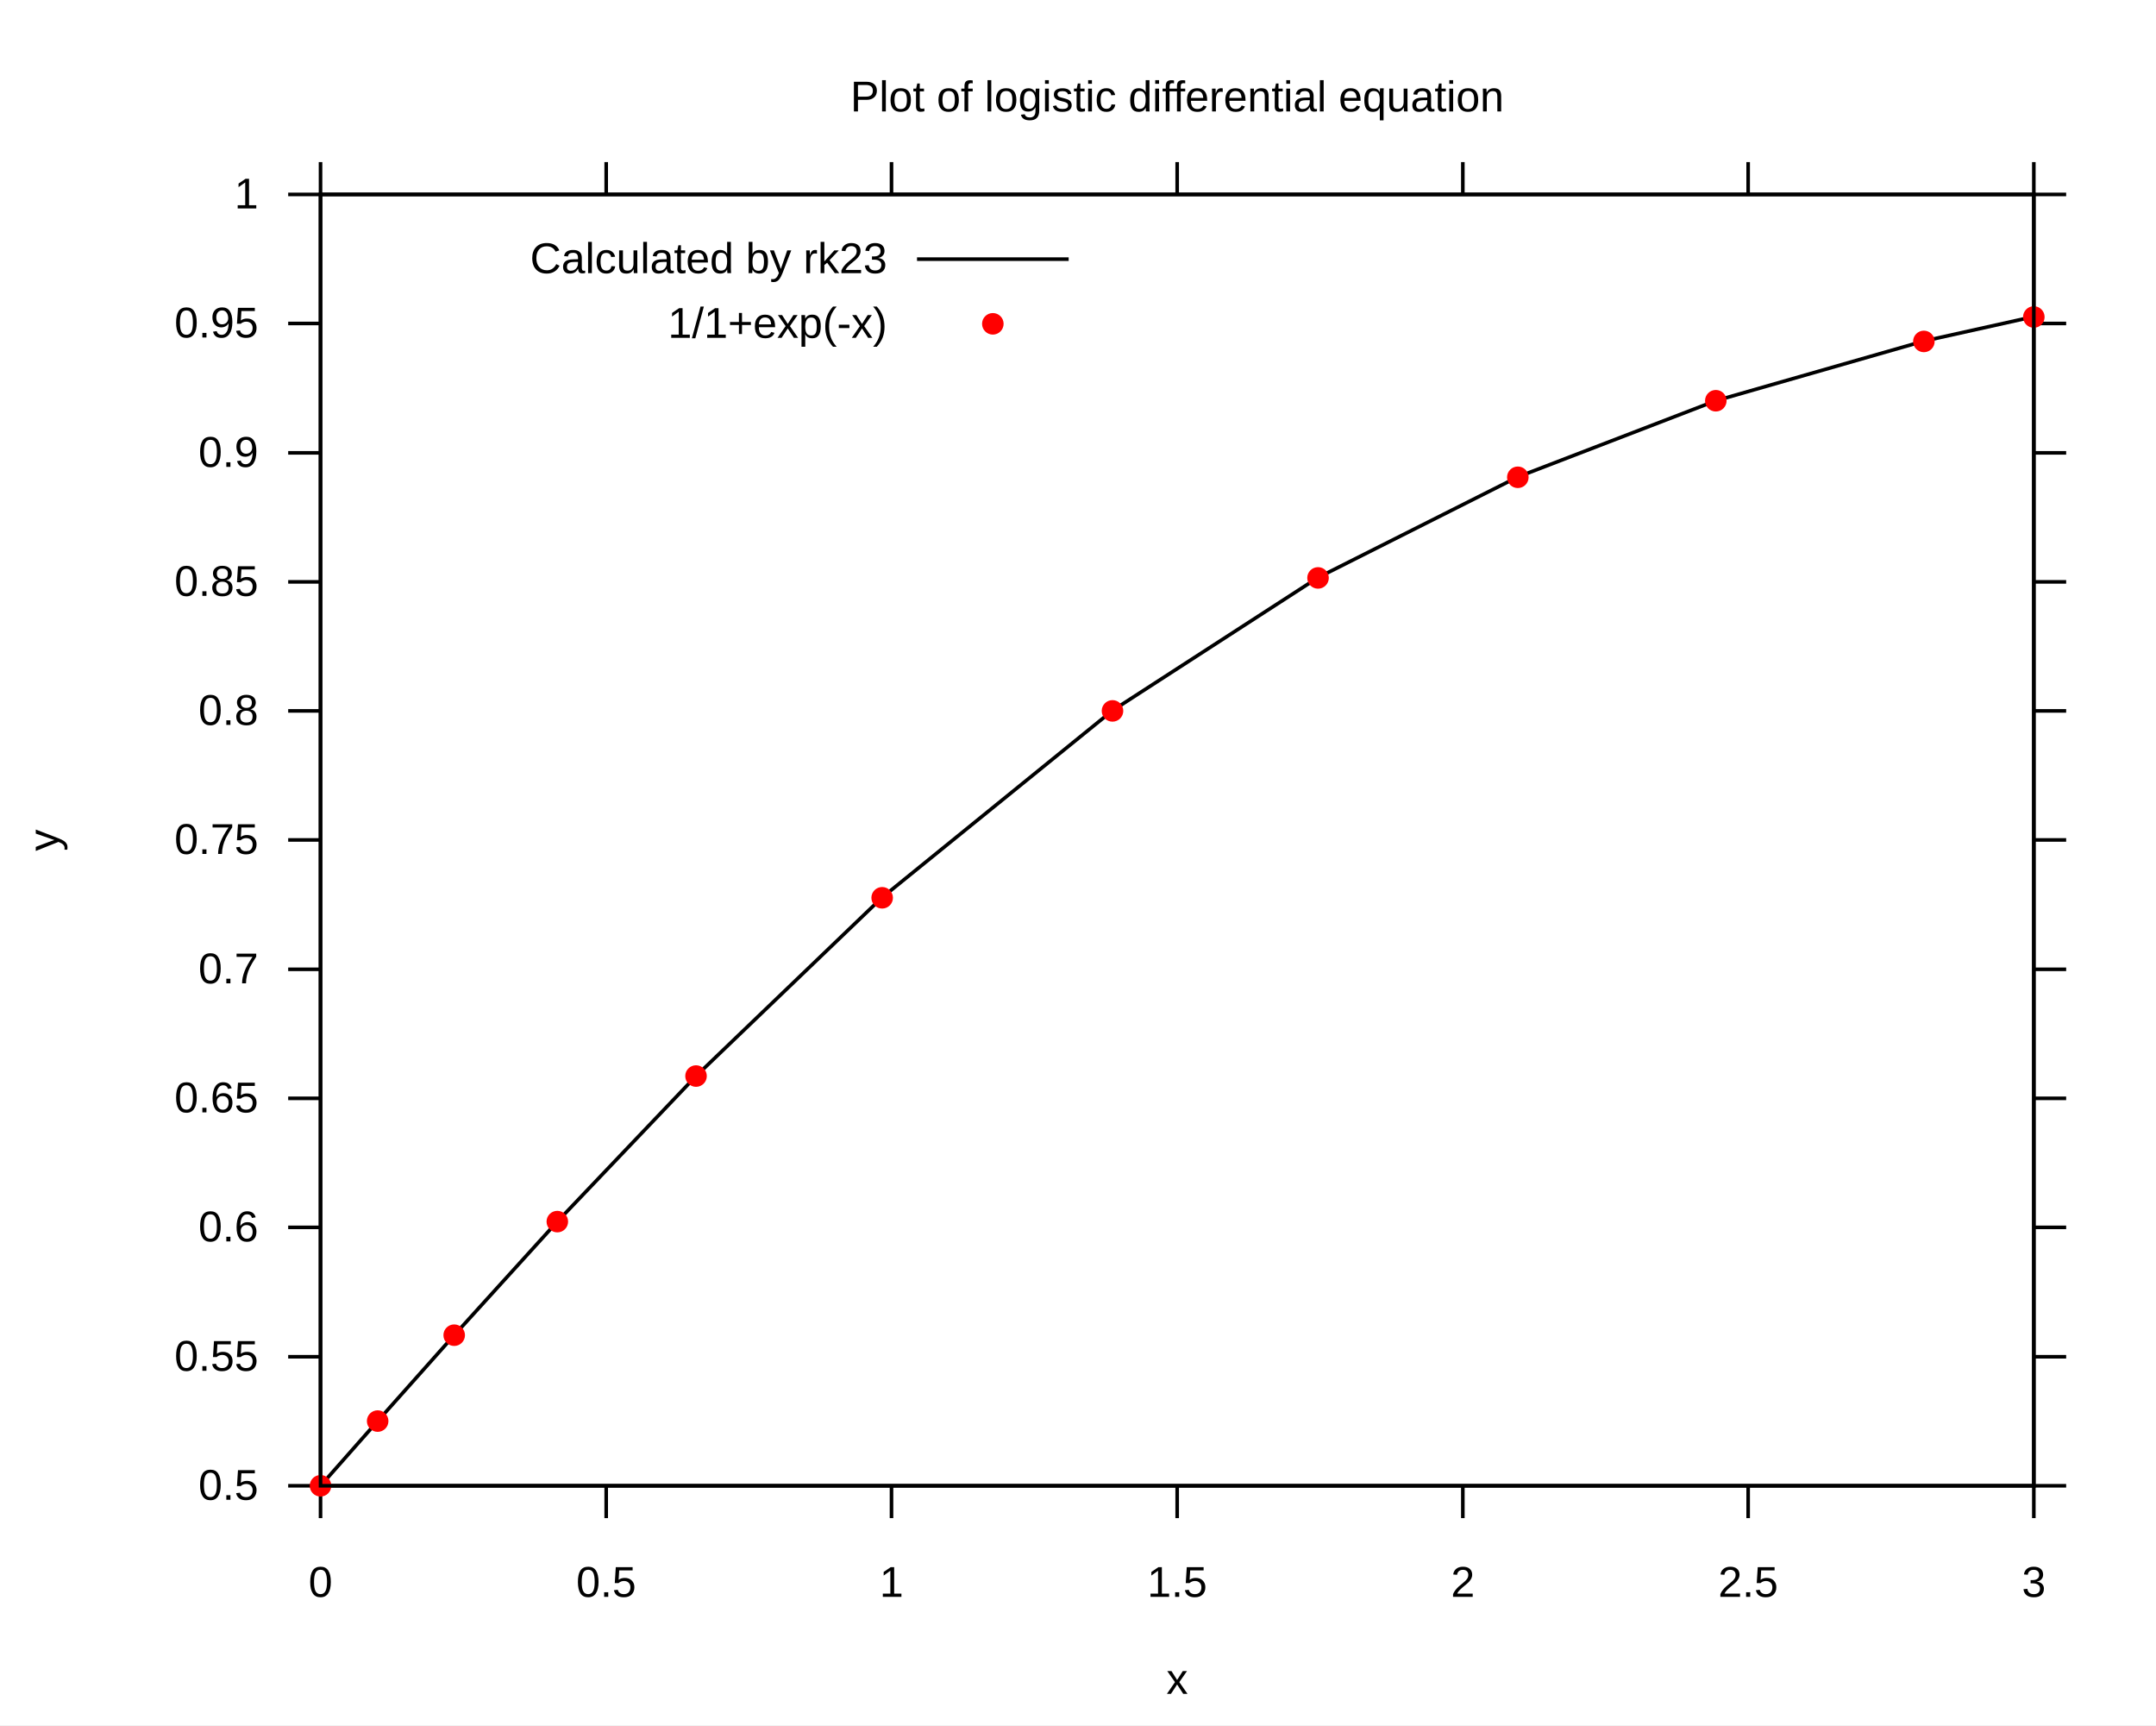
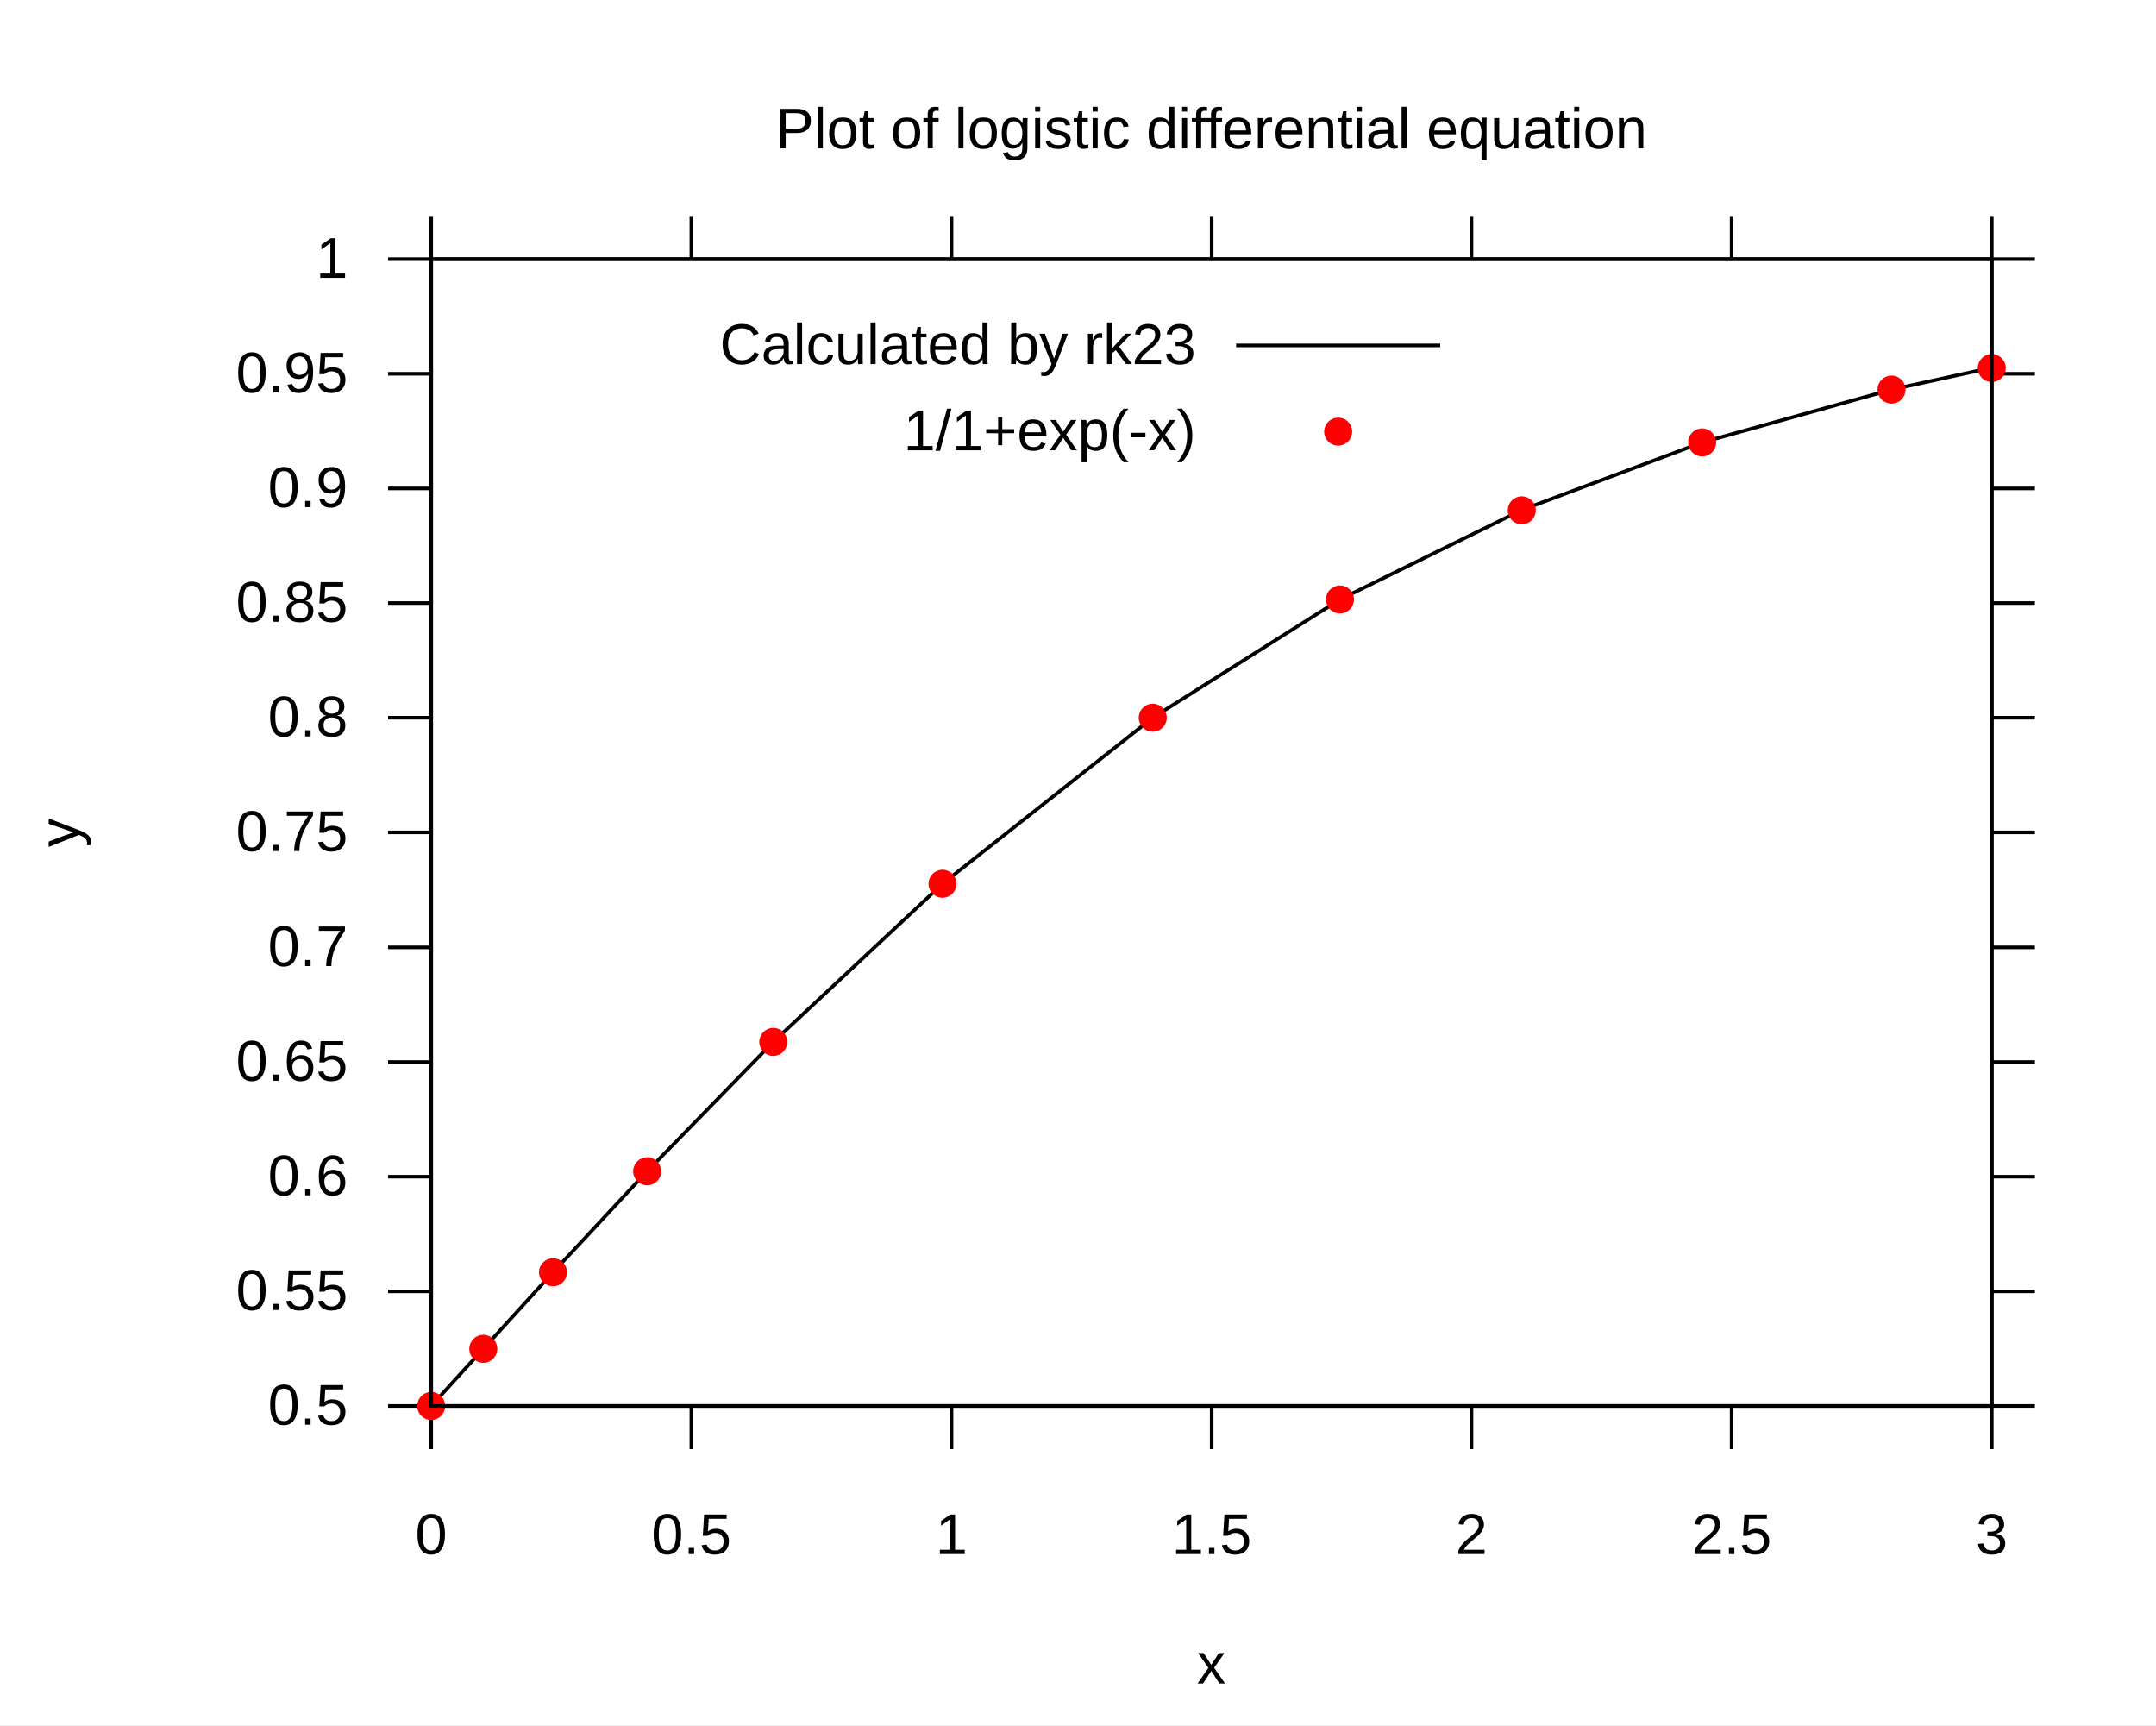
<svg xmlns="http://www.w3.org/2000/svg" xmlns:xlink="http://www.w3.org/1999/xlink" width="600" height="480" viewBox="0 0 600 480">
  <g id="gnuplot_canvas">
    <rect x="0" y="0" width="600" height="480" fill="#ffffff" />
    <defs>
      <circle id="gpDot" r="0.5" stroke-width="0.5" />
-       <path id="gpPt0" stroke-width="0.222" stroke="currentColor" d="M-1,0 h2 M0,-1 v2" />
-       <path id="gpPt1" stroke-width="0.222" stroke="currentColor" d="M-1,-1 L1,1 M1,-1 L-1,1" />
-       <path id="gpPt2" stroke-width="0.222" stroke="currentColor" d="M-1,0 L1,0 M0,-1 L0,1 M-1,-1 L1,1 M-1,1 L1,-1" />
-       <rect id="gpPt3" stroke-width="0.222" stroke="currentColor" x="-1" y="-1" width="2" height="2" />
-       <rect id="gpPt4" stroke-width="0.222" stroke="currentColor" fill="currentColor" x="-1" y="-1" width="2" height="2" />
-       <circle id="gpPt5" stroke-width="0.222" stroke="currentColor" cx="0" cy="0" r="1" />
+       <path id="gpPt0" stroke-width="0.167" stroke="currentColor" d="M-1,0 h2 M0,-1 v2" />
+       <path id="gpPt1" stroke-width="0.167" stroke="currentColor" d="M-1,-1 L1,1 M1,-1 L-1,1" />
+       <path id="gpPt2" stroke-width="0.167" stroke="currentColor" d="M-1,0 L1,0 M0,-1 L0,1 M-1,-1 L1,1 M-1,1 L1,-1" />
+       <rect id="gpPt3" stroke-width="0.167" stroke="currentColor" x="-1" y="-1" width="2" height="2" />
+       <rect id="gpPt4" stroke-width="0.167" stroke="currentColor" fill="currentColor" x="-1" y="-1" width="2" height="2" />
+       <circle id="gpPt5" stroke-width="0.167" stroke="currentColor" cx="0" cy="0" r="1" />
      <use xlink:href="#gpPt5" id="gpPt6" fill="currentColor" stroke="none" />
-       <path id="gpPt7" stroke-width="0.222" stroke="currentColor" d="M0,-1.33 L-1.33,0.67 L1.33,0.67 z" />
+       <path id="gpPt7" stroke-width="0.167" stroke="currentColor" d="M0,-1.33 L-1.33,0.67 L1.33,0.67 z" />
      <use xlink:href="#gpPt7" id="gpPt8" fill="currentColor" stroke="none" />
      <use xlink:href="#gpPt7" id="gpPt9" stroke="currentColor" transform="rotate(180)" />
      <use xlink:href="#gpPt9" id="gpPt10" fill="currentColor" stroke="none" />
      <use xlink:href="#gpPt3" id="gpPt11" stroke="currentColor" transform="rotate(45)" />
      <use xlink:href="#gpPt11" id="gpPt12" fill="currentColor" stroke="none" />
-       <path id="gpPt13" stroke-width="0.222" stroke="currentColor" d="M0,1.330 L1.265,0.411 L0.782,-1.067 L-0.782,-1.076 L-1.265,0.411 z" />
+       <path id="gpPt13" stroke-width="0.167" stroke="currentColor" d="M0,1.330 L1.265,0.411 L0.782,-1.067 L-0.782,-1.076 L-1.265,0.411 z" />
      <use xlink:href="#gpPt13" id="gpPt14" fill="currentColor" stroke="none" />
      <filter id="textbox" filterUnits="objectBoundingBox" x="0" y="0" height="1" width="1">
        <feFlood flood-color="#FFFFFF" flood-opacity="1" result="bgnd" />
        <feComposite in="SourceGraphic" in2="bgnd" operator="atop" />
      </filter>
      <filter id="greybox" filterUnits="objectBoundingBox" x="0" y="0" height="1" width="1">
        <feFlood flood-color="lightgrey" flood-opacity="1" result="grey" />
        <feComposite in="SourceGraphic" in2="grey" operator="atop" />
      </filter>
    </defs>
    <g fill="none" color="#FFFFFF" stroke="currentColor" stroke-width="1.00" stroke-linecap="butt" stroke-linejoin="miter">
</g>
    <g fill="none" color="black" stroke="currentColor" stroke-width="1.00" stroke-linecap="butt" stroke-linejoin="miter">
-       <path stroke="black" d="M89.2,413.4 L80.2,413.4 M566.0,413.4 L575.0,413.4  " />
-       <g transform="translate(71.9,417.3)" stroke="none" fill="black" font-family="Arial" font-size="12.00" text-anchor="end">
+       <path stroke="black" d="M120.0,391.2 L108.0,391.2 M554.3,391.2 L566.3,391.2  " />
+       <g transform="translate(96.8,396.4)" stroke="none" fill="black" font-family="Arial" font-size="16.00" text-anchor="end">
        <text>
          <tspan font-family="Arial"> 0.5</tspan>
        </text>
      </g>
    </g>
    <g fill="none" color="black" stroke="currentColor" stroke-width="1.00" stroke-linecap="butt" stroke-linejoin="miter">
-       <path stroke="black" d="M89.2,377.5 L80.2,377.5 M566.0,377.5 L575.0,377.5  " />
-       <g transform="translate(71.9,381.4)" stroke="none" fill="black" font-family="Arial" font-size="12.00" text-anchor="end">
+       <path stroke="black" d="M120.0,359.3 L108.0,359.3 M554.3,359.3 L566.3,359.3  " />
+       <g transform="translate(96.8,364.5)" stroke="none" fill="black" font-family="Arial" font-size="16.00" text-anchor="end">
        <text>
          <tspan font-family="Arial"> 0.55</tspan>
        </text>
      </g>
    </g>
    <g fill="none" color="black" stroke="currentColor" stroke-width="1.00" stroke-linecap="butt" stroke-linejoin="miter">
-       <path stroke="black" d="M89.2,341.5 L80.2,341.5 M566.0,341.5 L575.0,341.5  " />
-       <g transform="translate(71.9,345.4)" stroke="none" fill="black" font-family="Arial" font-size="12.00" text-anchor="end">
+       <path stroke="black" d="M120.0,327.4 L108.0,327.4 M554.3,327.4 L566.3,327.4  " />
+       <g transform="translate(96.8,332.6)" stroke="none" fill="black" font-family="Arial" font-size="16.00" text-anchor="end">
        <text>
          <tspan font-family="Arial"> 0.6</tspan>
        </text>
      </g>
    </g>
    <g fill="none" color="black" stroke="currentColor" stroke-width="1.00" stroke-linecap="butt" stroke-linejoin="miter">
-       <path stroke="black" d="M89.2,305.6 L80.2,305.6 M566.0,305.6 L575.0,305.6  " />
-       <g transform="translate(71.9,309.5)" stroke="none" fill="black" font-family="Arial" font-size="12.00" text-anchor="end">
+       <path stroke="black" d="M120.0,295.5 L108.0,295.5 M554.3,295.5 L566.3,295.5  " />
+       <g transform="translate(96.8,300.7)" stroke="none" fill="black" font-family="Arial" font-size="16.00" text-anchor="end">
        <text>
          <tspan font-family="Arial"> 0.65</tspan>
        </text>
      </g>
    </g>
    <g fill="none" color="black" stroke="currentColor" stroke-width="1.00" stroke-linecap="butt" stroke-linejoin="miter">
-       <path stroke="black" d="M89.2,269.7 L80.2,269.7 M566.0,269.7 L575.0,269.7  " />
-       <g transform="translate(71.9,273.6)" stroke="none" fill="black" font-family="Arial" font-size="12.00" text-anchor="end">
+       <path stroke="black" d="M120.0,263.6 L108.0,263.6 M554.3,263.6 L566.3,263.6  " />
+       <g transform="translate(96.8,268.8)" stroke="none" fill="black" font-family="Arial" font-size="16.00" text-anchor="end">
        <text>
          <tspan font-family="Arial"> 0.7</tspan>
        </text>
      </g>
    </g>
    <g fill="none" color="black" stroke="currentColor" stroke-width="1.00" stroke-linecap="butt" stroke-linejoin="miter">
-       <path stroke="black" d="M89.2,233.7 L80.2,233.7 M566.0,233.7 L575.0,233.7  " />
-       <g transform="translate(71.9,237.6)" stroke="none" fill="black" font-family="Arial" font-size="12.00" text-anchor="end">
+       <path stroke="black" d="M120.0,231.6 L108.0,231.6 M554.3,231.6 L566.3,231.6  " />
+       <g transform="translate(96.8,236.8)" stroke="none" fill="black" font-family="Arial" font-size="16.00" text-anchor="end">
        <text>
          <tspan font-family="Arial"> 0.75</tspan>
        </text>
      </g>
    </g>
    <g fill="none" color="black" stroke="currentColor" stroke-width="1.00" stroke-linecap="butt" stroke-linejoin="miter">
-       <path stroke="black" d="M89.2,197.8 L80.2,197.8 M566.0,197.8 L575.0,197.8  " />
-       <g transform="translate(71.9,201.7)" stroke="none" fill="black" font-family="Arial" font-size="12.00" text-anchor="end">
+       <path stroke="black" d="M120.0,199.7 L108.0,199.7 M554.3,199.7 L566.3,199.7  " />
+       <g transform="translate(96.8,204.9)" stroke="none" fill="black" font-family="Arial" font-size="16.00" text-anchor="end">
        <text>
          <tspan font-family="Arial"> 0.8</tspan>
        </text>
      </g>
    </g>
    <g fill="none" color="black" stroke="currentColor" stroke-width="1.00" stroke-linecap="butt" stroke-linejoin="miter">
-       <path stroke="black" d="M89.2,161.9 L80.2,161.9 M566.0,161.9 L575.0,161.9  " />
-       <g transform="translate(71.9,165.8)" stroke="none" fill="black" font-family="Arial" font-size="12.00" text-anchor="end">
+       <path stroke="black" d="M120.0,167.8 L108.0,167.8 M554.3,167.8 L566.3,167.8  " />
+       <g transform="translate(96.8,173.0)" stroke="none" fill="black" font-family="Arial" font-size="16.00" text-anchor="end">
        <text>
          <tspan font-family="Arial"> 0.85</tspan>
        </text>
      </g>
    </g>
    <g fill="none" color="black" stroke="currentColor" stroke-width="1.00" stroke-linecap="butt" stroke-linejoin="miter">
-       <path stroke="black" d="M89.2,126.0 L80.2,126.0 M566.0,126.0 L575.0,126.0  " />
-       <g transform="translate(71.9,129.9)" stroke="none" fill="black" font-family="Arial" font-size="12.00" text-anchor="end">
+       <path stroke="black" d="M120.0,135.9 L108.0,135.9 M554.3,135.9 L566.3,135.9  " />
+       <g transform="translate(96.8,141.1)" stroke="none" fill="black" font-family="Arial" font-size="16.00" text-anchor="end">
        <text>
          <tspan font-family="Arial"> 0.9</tspan>
        </text>
      </g>
    </g>
    <g fill="none" color="black" stroke="currentColor" stroke-width="1.00" stroke-linecap="butt" stroke-linejoin="miter">
-       <path stroke="black" d="M89.2,90.0 L80.2,90.0 M566.0,90.0 L575.0,90.0  " />
-       <g transform="translate(71.9,93.9)" stroke="none" fill="black" font-family="Arial" font-size="12.00" text-anchor="end">
+       <path stroke="black" d="M120.0,104.0 L108.0,104.0 M554.3,104.0 L566.3,104.0  " />
+       <g transform="translate(96.8,109.2)" stroke="none" fill="black" font-family="Arial" font-size="16.00" text-anchor="end">
        <text>
          <tspan font-family="Arial"> 0.95</tspan>
        </text>
      </g>
    </g>
    <g fill="none" color="black" stroke="currentColor" stroke-width="1.00" stroke-linecap="butt" stroke-linejoin="miter">
-       <path stroke="black" d="M89.2,54.1 L80.2,54.1 M566.0,54.1 L575.0,54.1  " />
-       <g transform="translate(71.9,58.0)" stroke="none" fill="black" font-family="Arial" font-size="12.00" text-anchor="end">
+       <path stroke="black" d="M120.0,72.1 L108.0,72.1 M554.3,72.1 L566.3,72.1  " />
+       <g transform="translate(96.8,77.3)" stroke="none" fill="black" font-family="Arial" font-size="16.00" text-anchor="end">
        <text>
          <tspan font-family="Arial"> 1</tspan>
        </text>
      </g>
    </g>
    <g fill="none" color="black" stroke="currentColor" stroke-width="1.00" stroke-linecap="butt" stroke-linejoin="miter">
-       <path stroke="black" d="M89.2,413.4 L89.2,422.4 M89.2,54.1 L89.2,45.1  " />
-       <g transform="translate(89.2,444.3)" stroke="none" fill="black" font-family="Arial" font-size="12.00" text-anchor="middle">
+       <path stroke="black" d="M120.0,391.2 L120.0,403.2 M120.0,72.1 L120.0,60.1  " />
+       <g transform="translate(120.0,432.4)" stroke="none" fill="black" font-family="Arial" font-size="16.00" text-anchor="middle">
        <text>
          <tspan font-family="Arial"> 0</tspan>
        </text>
      </g>
    </g>
    <g fill="none" color="black" stroke="currentColor" stroke-width="1.00" stroke-linecap="butt" stroke-linejoin="miter">
-       <path stroke="black" d="M168.7,413.4 L168.7,422.4 M168.7,54.1 L168.7,45.1  " />
-       <g transform="translate(168.7,444.3)" stroke="none" fill="black" font-family="Arial" font-size="12.00" text-anchor="middle">
+       <path stroke="black" d="M192.4,391.2 L192.4,403.2 M192.4,72.1 L192.4,60.1  " />
+       <g transform="translate(192.4,432.4)" stroke="none" fill="black" font-family="Arial" font-size="16.00" text-anchor="middle">
        <text>
          <tspan font-family="Arial"> 0.5</tspan>
        </text>
      </g>
    </g>
    <g fill="none" color="black" stroke="currentColor" stroke-width="1.00" stroke-linecap="butt" stroke-linejoin="miter">
-       <path stroke="black" d="M248.1,413.4 L248.1,422.4 M248.1,54.1 L248.1,45.1  " />
-       <g transform="translate(248.1,444.3)" stroke="none" fill="black" font-family="Arial" font-size="12.00" text-anchor="middle">
+       <path stroke="black" d="M264.8,391.2 L264.8,403.2 M264.8,72.1 L264.8,60.1  " />
+       <g transform="translate(264.8,432.4)" stroke="none" fill="black" font-family="Arial" font-size="16.00" text-anchor="middle">
        <text>
          <tspan font-family="Arial"> 1</tspan>
        </text>
      </g>
    </g>
    <g fill="none" color="black" stroke="currentColor" stroke-width="1.00" stroke-linecap="butt" stroke-linejoin="miter">
-       <path stroke="black" d="M327.6,413.4 L327.6,422.4 M327.6,54.1 L327.6,45.1  " />
-       <g transform="translate(327.6,444.3)" stroke="none" fill="black" font-family="Arial" font-size="12.00" text-anchor="middle">
+       <path stroke="black" d="M337.2,391.2 L337.2,403.2 M337.2,72.1 L337.2,60.1  " />
+       <g transform="translate(337.2,432.4)" stroke="none" fill="black" font-family="Arial" font-size="16.00" text-anchor="middle">
        <text>
          <tspan font-family="Arial"> 1.5</tspan>
        </text>
      </g>
    </g>
    <g fill="none" color="black" stroke="currentColor" stroke-width="1.00" stroke-linecap="butt" stroke-linejoin="miter">
-       <path stroke="black" d="M407.1,413.4 L407.1,422.4 M407.1,54.1 L407.1,45.1  " />
-       <g transform="translate(407.1,444.3)" stroke="none" fill="black" font-family="Arial" font-size="12.00" text-anchor="middle">
+       <path stroke="black" d="M409.5,391.2 L409.5,403.2 M409.5,72.1 L409.5,60.1  " />
+       <g transform="translate(409.5,432.4)" stroke="none" fill="black" font-family="Arial" font-size="16.00" text-anchor="middle">
        <text>
          <tspan font-family="Arial"> 2</tspan>
        </text>
      </g>
    </g>
    <g fill="none" color="black" stroke="currentColor" stroke-width="1.00" stroke-linecap="butt" stroke-linejoin="miter">
-       <path stroke="black" d="M486.5,413.4 L486.5,422.4 M486.5,54.1 L486.5,45.1  " />
-       <g transform="translate(486.5,444.3)" stroke="none" fill="black" font-family="Arial" font-size="12.00" text-anchor="middle">
+       <path stroke="black" d="M481.9,391.2 L481.9,403.2 M481.9,72.1 L481.9,60.1  " />
+       <g transform="translate(481.9,432.4)" stroke="none" fill="black" font-family="Arial" font-size="16.00" text-anchor="middle">
        <text>
          <tspan font-family="Arial"> 2.5</tspan>
        </text>
      </g>
    </g>
    <g fill="none" color="black" stroke="currentColor" stroke-width="1.00" stroke-linecap="butt" stroke-linejoin="miter">
-       <path stroke="black" d="M566.0,413.4 L566.0,422.4 M566.0,54.1 L566.0,45.1  " />
-       <g transform="translate(566.0,444.3)" stroke="none" fill="black" font-family="Arial" font-size="12.00" text-anchor="middle">
+       <path stroke="black" d="M554.3,391.2 L554.3,403.2 M554.3,72.1 L554.3,60.1  " />
+       <g transform="translate(554.3,432.4)" stroke="none" fill="black" font-family="Arial" font-size="16.00" text-anchor="middle">
        <text>
          <tspan font-family="Arial"> 3</tspan>
        </text>
      </g>
    </g>
    <g fill="none" color="black" stroke="currentColor" stroke-width="1.00" stroke-linecap="butt" stroke-linejoin="miter">
</g>
    <g fill="none" color="black" stroke="currentColor" stroke-width="1.00" stroke-linecap="butt" stroke-linejoin="miter">
-       <path stroke="black" d="M89.2,54.1 L89.2,413.4 L566.0,413.4 L566.0,54.1 L89.2,54.1 Z  " />
-     </g>
-     <g fill="none" color="black" stroke="currentColor" stroke-width="1.00" stroke-linecap="butt" stroke-linejoin="miter">
-       <g transform="translate(16.3,233.8) rotate(270)" stroke="none" fill="black" font-family="Arial" font-size="12.00" text-anchor="middle">
+       <path stroke="black" d="M120.0,72.1 L120.0,391.2 L554.3,391.2 L554.3,72.1 L120.0,72.1 Z  " />
+     </g>
+     <g fill="none" color="black" stroke="currentColor" stroke-width="1.00" stroke-linecap="butt" stroke-linejoin="miter">
+       <g transform="translate(22.0,231.7) rotate(270)" stroke="none" fill="black" font-family="Arial" font-size="16.00" text-anchor="middle">
        <text>
          <tspan font-family="Arial">y</tspan>
        </text>
      </g>
    </g>
    <g fill="none" color="black" stroke="currentColor" stroke-width="1.00" stroke-linecap="butt" stroke-linejoin="miter">
-       <g transform="translate(327.6,471.3)" stroke="none" fill="black" font-family="Arial" font-size="12.00" text-anchor="middle">
+       <g transform="translate(337.1,468.4)" stroke="none" fill="black" font-family="Arial" font-size="16.00" text-anchor="middle">
        <text>
          <tspan font-family="Arial">x</tspan>
        </text>
      </g>
    </g>
    <g fill="none" color="black" stroke="currentColor" stroke-width="1.00" stroke-linecap="butt" stroke-linejoin="miter">
-       <g transform="translate(327.6,31.0)" stroke="none" fill="black" font-family="Arial" font-size="12.00" text-anchor="middle">
+       <g transform="translate(337.1,41.3)" stroke="none" fill="black" font-family="Arial" font-size="16.00" text-anchor="middle">
        <text>
          <tspan font-family="Arial">Plot of logistic differential equation</tspan>
        </text>
      </g>
    </g>
    <g id="gnuplot_plot_1">
      <g fill="none" color="black" stroke="currentColor" stroke-width="1.00" stroke-linecap="butt" stroke-linejoin="miter">
-         <g transform="translate(246.9,76.0)" stroke="none" fill="black" font-family="Arial" font-size="12.00" text-anchor="end">
+         <g transform="translate(332.8,101.3)" stroke="none" fill="black" font-family="Arial" font-size="16.00" text-anchor="end">
          <text>
            <tspan font-family="Arial">Calculated by rk23</tspan>
          </text>
        </g>
      </g>
      <g fill="none" color="black" stroke="currentColor" stroke-width="1.00" stroke-linecap="butt" stroke-linejoin="miter">
-         <path stroke="rgb(  0,   0,   0)" d="M255.2,72.1 L297.4,72.1 M89.2,413.4 L105.1,395.4 L126.4,371.5 L155.1,339.9 L193.7,299.4 L245.5,249.7   L309.6,197.7 L366.8,160.7 L422.4,132.7 L477.5,111.5 L535.4,94.9 L566.0,88.1  " />
+         <path stroke="rgb(  0,   0,   0)" d="M344.0,96.1 L400.8,96.1 M120.0,391.2 L134.5,375.3 L153.9,354.0 L180.1,325.9 L215.2,289.9 L262.3,245.9   L320.8,199.7 L372.9,166.8 L423.5,141.9 L473.7,123.1 L526.4,108.4 L554.3,102.3  " />
      </g>
    </g>
    <g id="gnuplot_plot_2">
      <g fill="none" color="black" stroke="currentColor" stroke-width="1.00" stroke-linecap="butt" stroke-linejoin="miter">
-         <g transform="translate(246.9,94.0)" stroke="none" fill="black" font-family="Arial" font-size="12.00" text-anchor="end">
+         <g transform="translate(332.8,125.3)" stroke="none" fill="black" font-family="Arial" font-size="16.00" text-anchor="end">
          <text>
            <tspan font-family="Arial">1/1+exp(-x)</tspan>
          </text>
        </g>
      </g>
      <g fill="none" color="black" stroke="currentColor" stroke-width="1.00" stroke-linecap="butt" stroke-linejoin="miter">
-         <use xlink:href="#gpPt6" transform="translate(89.2,413.4) scale(2.70)" color="rgb(255,   0,   0)" />
-         <use xlink:href="#gpPt6" transform="translate(105.1,395.4) scale(2.70)" color="rgb(255,   0,   0)" />
-         <use xlink:href="#gpPt6" transform="translate(126.4,371.5) scale(2.70)" color="rgb(255,   0,   0)" />
-         <use xlink:href="#gpPt6" transform="translate(155.1,339.9) scale(2.70)" color="rgb(255,   0,   0)" />
-         <use xlink:href="#gpPt6" transform="translate(193.7,299.4) scale(2.70)" color="rgb(255,   0,   0)" />
-         <use xlink:href="#gpPt6" transform="translate(245.5,249.8) scale(2.70)" color="rgb(255,   0,   0)" />
-         <use xlink:href="#gpPt6" transform="translate(309.6,197.8) scale(2.70)" color="rgb(255,   0,   0)" />
-         <use xlink:href="#gpPt6" transform="translate(366.8,160.8) scale(2.70)" color="rgb(255,   0,   0)" />
-         <use xlink:href="#gpPt6" transform="translate(422.4,132.8) scale(2.70)" color="rgb(255,   0,   0)" />
-         <use xlink:href="#gpPt6" transform="translate(477.5,111.5) scale(2.70)" color="rgb(255,   0,   0)" />
-         <use xlink:href="#gpPt6" transform="translate(535.4,95.0) scale(2.70)" color="rgb(255,   0,   0)" />
-         <use xlink:href="#gpPt6" transform="translate(566.0,88.2) scale(2.70)" color="rgb(255,   0,   0)" />
-         <use xlink:href="#gpPt6" transform="translate(276.3,90.1) scale(2.70)" color="rgb(255,   0,   0)" />
+         <use xlink:href="#gpPt6" transform="translate(120.0,391.2) scale(3.60)" color="rgb(255,   0,   0)" />
+         <use xlink:href="#gpPt6" transform="translate(134.5,375.3) scale(3.60)" color="rgb(255,   0,   0)" />
+         <use xlink:href="#gpPt6" transform="translate(153.9,354.0) scale(3.60)" color="rgb(255,   0,   0)" />
+         <use xlink:href="#gpPt6" transform="translate(180.1,325.9) scale(3.60)" color="rgb(255,   0,   0)" />
+         <use xlink:href="#gpPt6" transform="translate(215.2,289.9) scale(3.60)" color="rgb(255,   0,   0)" />
+         <use xlink:href="#gpPt6" transform="translate(262.3,245.9) scale(3.60)" color="rgb(255,   0,   0)" />
+         <use xlink:href="#gpPt6" transform="translate(320.8,199.7) scale(3.60)" color="rgb(255,   0,   0)" />
+         <use xlink:href="#gpPt6" transform="translate(372.9,166.8) scale(3.60)" color="rgb(255,   0,   0)" />
+         <use xlink:href="#gpPt6" transform="translate(423.5,142.0) scale(3.60)" color="rgb(255,   0,   0)" />
+         <use xlink:href="#gpPt6" transform="translate(473.7,123.1) scale(3.60)" color="rgb(255,   0,   0)" />
+         <use xlink:href="#gpPt6" transform="translate(526.4,108.4) scale(3.60)" color="rgb(255,   0,   0)" />
+         <use xlink:href="#gpPt6" transform="translate(554.3,102.4) scale(3.60)" color="rgb(255,   0,   0)" />
+         <use xlink:href="#gpPt6" transform="translate(372.4,120.1) scale(3.60)" color="rgb(255,   0,   0)" />
      </g>
    </g>
    <g fill="none" color="#FFFFFF" stroke="rgb(255,   0,   0)" stroke-width="2.00" stroke-linecap="butt" stroke-linejoin="miter">
</g>
    <g fill="none" color="black" stroke="currentColor" stroke-width="2.00" stroke-linecap="butt" stroke-linejoin="miter">
</g>
    <g fill="none" color="black" stroke="black" stroke-width="1.00" stroke-linecap="butt" stroke-linejoin="miter">
</g>
    <g fill="none" color="black" stroke="currentColor" stroke-width="1.00" stroke-linecap="butt" stroke-linejoin="miter">
-       <path stroke="black" d="M89.2,54.1 L89.2,413.4 L566.0,413.4 L566.0,54.1 L89.2,54.1 Z  " />
+       <path stroke="black" d="M120.0,72.1 L120.0,391.2 L554.3,391.2 L554.3,72.1 L120.0,72.1 Z  " />
    </g>
    <g fill="none" color="black" stroke="currentColor" stroke-width="1.00" stroke-linecap="butt" stroke-linejoin="miter">
</g>
  </g>
</svg>
